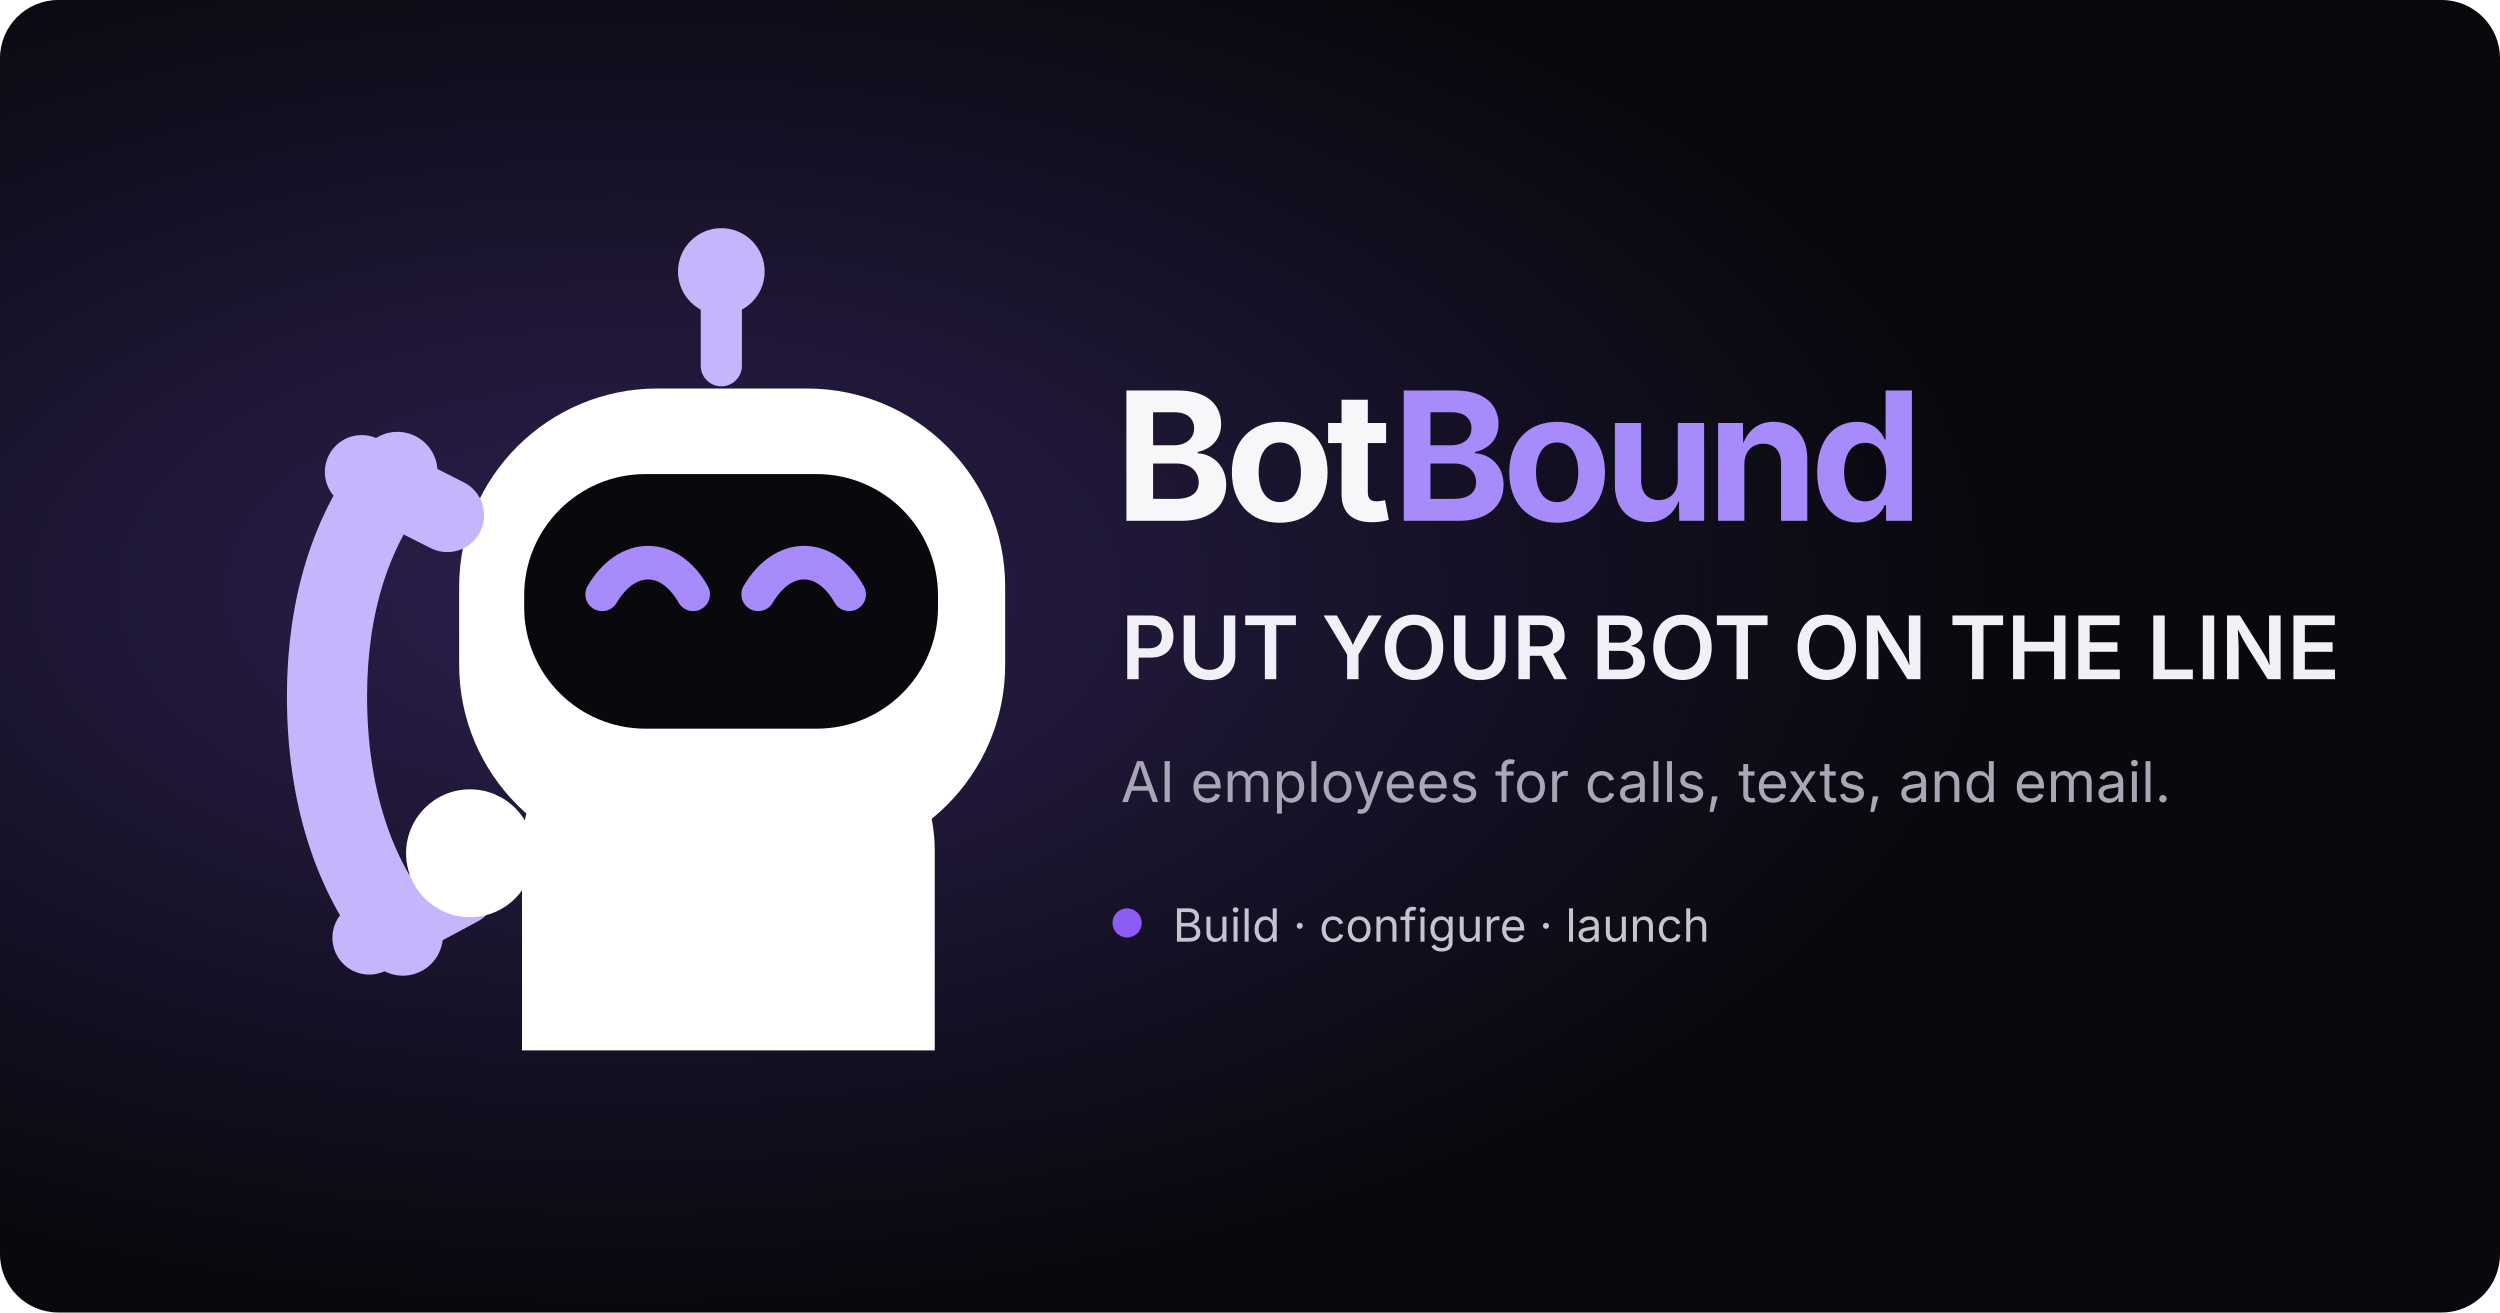
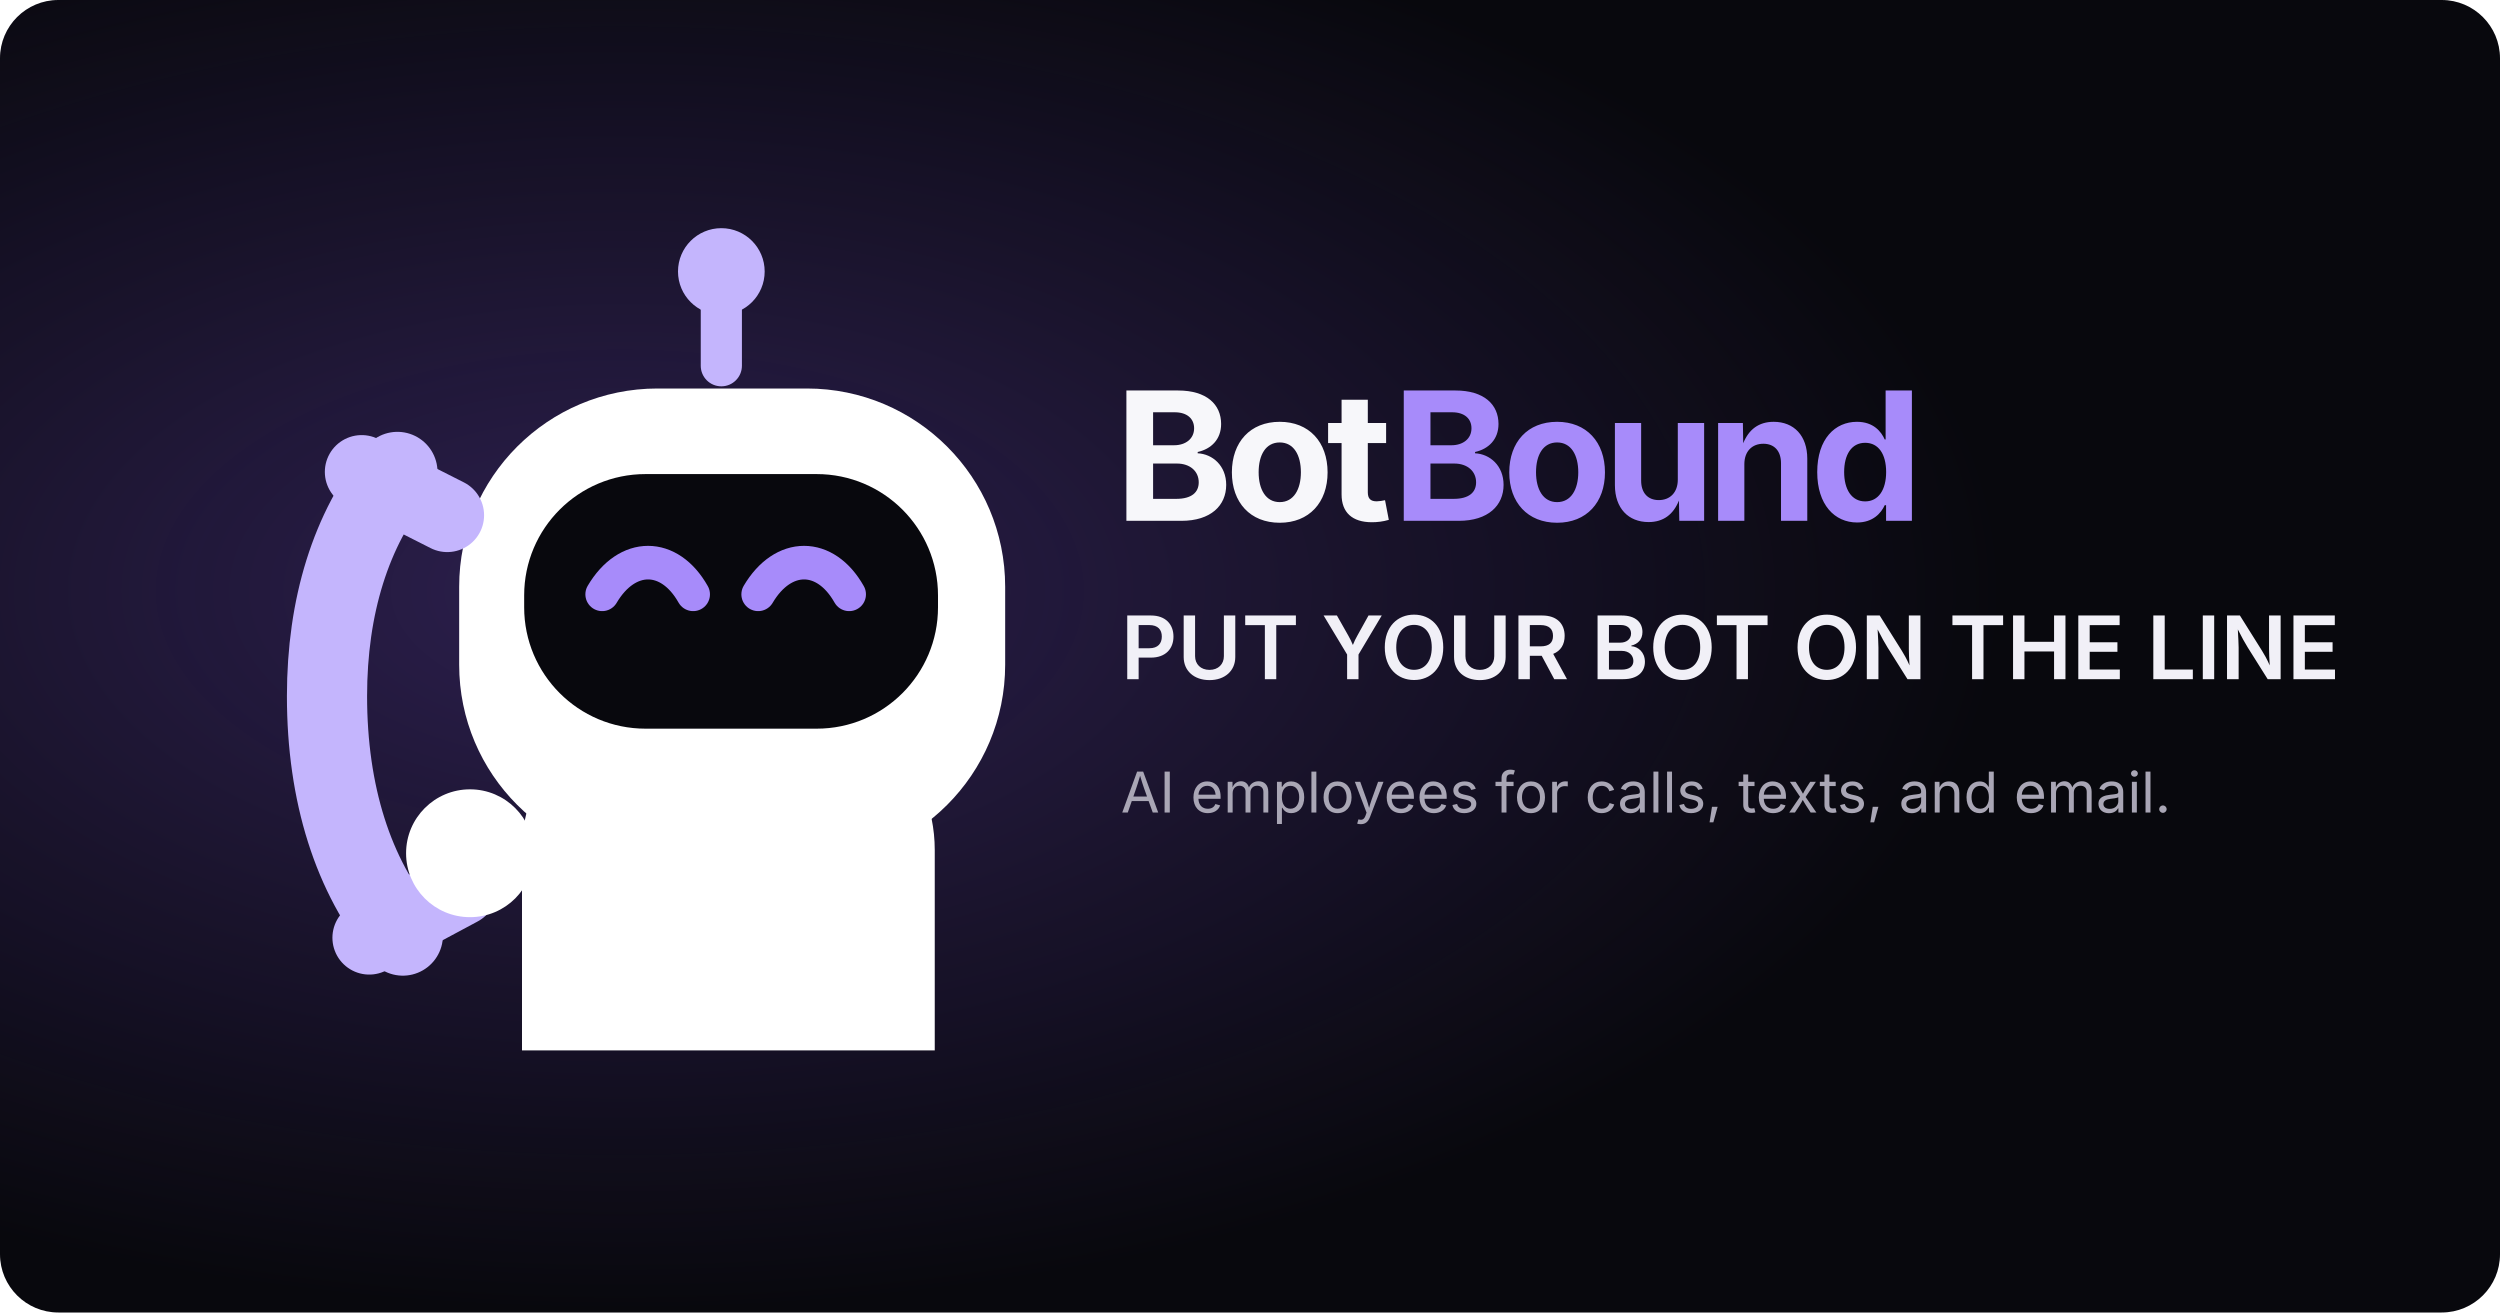
<svg xmlns="http://www.w3.org/2000/svg" viewBox="0 0 1200 630" role="img" aria-labelledby="title desc">
  <defs>
    <linearGradient id="bg" x1="0" y1="0" x2="1200" y2="630">
      <stop stop-color="#08080D" />
      <stop offset=".6" stop-color="#10101A" />
      <stop offset="1" stop-color="#1A1230" />
    </linearGradient>
    <radialGradient id="g" cx="25%" cy="45%" r="55%">
      <stop stop-color="#8B5CF6" stop-opacity=".28" />
      <stop offset="1" stop-color="#8B5CF6" stop-opacity="0" />
    </radialGradient>
    <linearGradient id="shell" x1="180" y1="120" x2="390" y2="470">
      <stop stop-color="#fff" />
      <stop offset=".55" stop-color="#EEE9FF" />
      <stop offset="1" stop-color="#B8A2FF" />
    </linearGradient>
    <linearGradient id="p" x1="100" y1="160" x2="220" y2="430">
      <stop stop-color="#C4B5FD" />
      <stop offset=".45" stop-color="#8B5CF6" />
      <stop offset="1" stop-color="#6D3DEB" />
    </linearGradient>
  </defs>
  <rect width="1200" height="630" rx="28" fill="url(#bg)" />
  <rect width="1200" height="630" rx="28" fill="url(#g)" />
  <g transform="translate(80 70) scale(.52)">
    <rect x="493" y="128" width="38" height="94" rx="19" fill="url(#p)" />
    <circle cx="512" cy="116" r="40" fill="url(#p)" />
    <path d="M328 650c0-79 64-143 143-143h95c79 0 143 64 143 143v185H328V650Z" fill="url(#shell)" />
    <rect x="270" y="224" width="504" height="438" rx="183" fill="url(#shell)" />
    <rect x="330" y="303" width="382" height="235" rx="112" fill="#08080D" />
    <path d="M402 414c23-39 62-39 84 0M546 414c23-39 62-39 84 0" fill="none" stroke="#A78BFA" stroke-width="31" stroke-linecap="round" />
    <path d="M213 301c-43 53-65 124-65 207 0 90 24 166 70 221" fill="none" stroke="url(#p)" stroke-width="74" stroke-linecap="round" />
    <path d="M180 301l79 40M187 731l84-45" fill="none" stroke="url(#p)" stroke-width="68" stroke-linecap="round" />
    <circle cx="280" cy="653" r="59" fill="url(#shell)" />
  </g>
  <text x="535" y="250" fill="#F7F7FA" font-family="Inter,Arial,sans-serif" font-size="86" font-weight="700" letter-spacing="-4">Bot<tspan fill="#A78BFA">Bound</tspan>
  </text>
  <text x="538" y="326" fill="#F1F0F7" font-family="Inter,Arial,sans-serif" font-size="42" font-weight="600">PUT YOUR BOT ON THE LINE</text>
-   <text x="538" y="385" fill="#A9A6B5" font-family="Inter,Arial,sans-serif" font-size="27">AI employees for calls, texts, and email.</text>
-   <circle cx="541" cy="443" r="7" fill="#8B5CF6" />
-   <text x="563" y="452" fill="#C7C4D0" font-family="Inter,Arial,sans-serif" font-size="22">Build · configure · launch</text>
+   <text x="538" y="390" fill="#A9A6B5" font-family="Inter,Arial,sans-serif" font-size="27">AI employees for calls, texts, and email.</text>
</svg>
